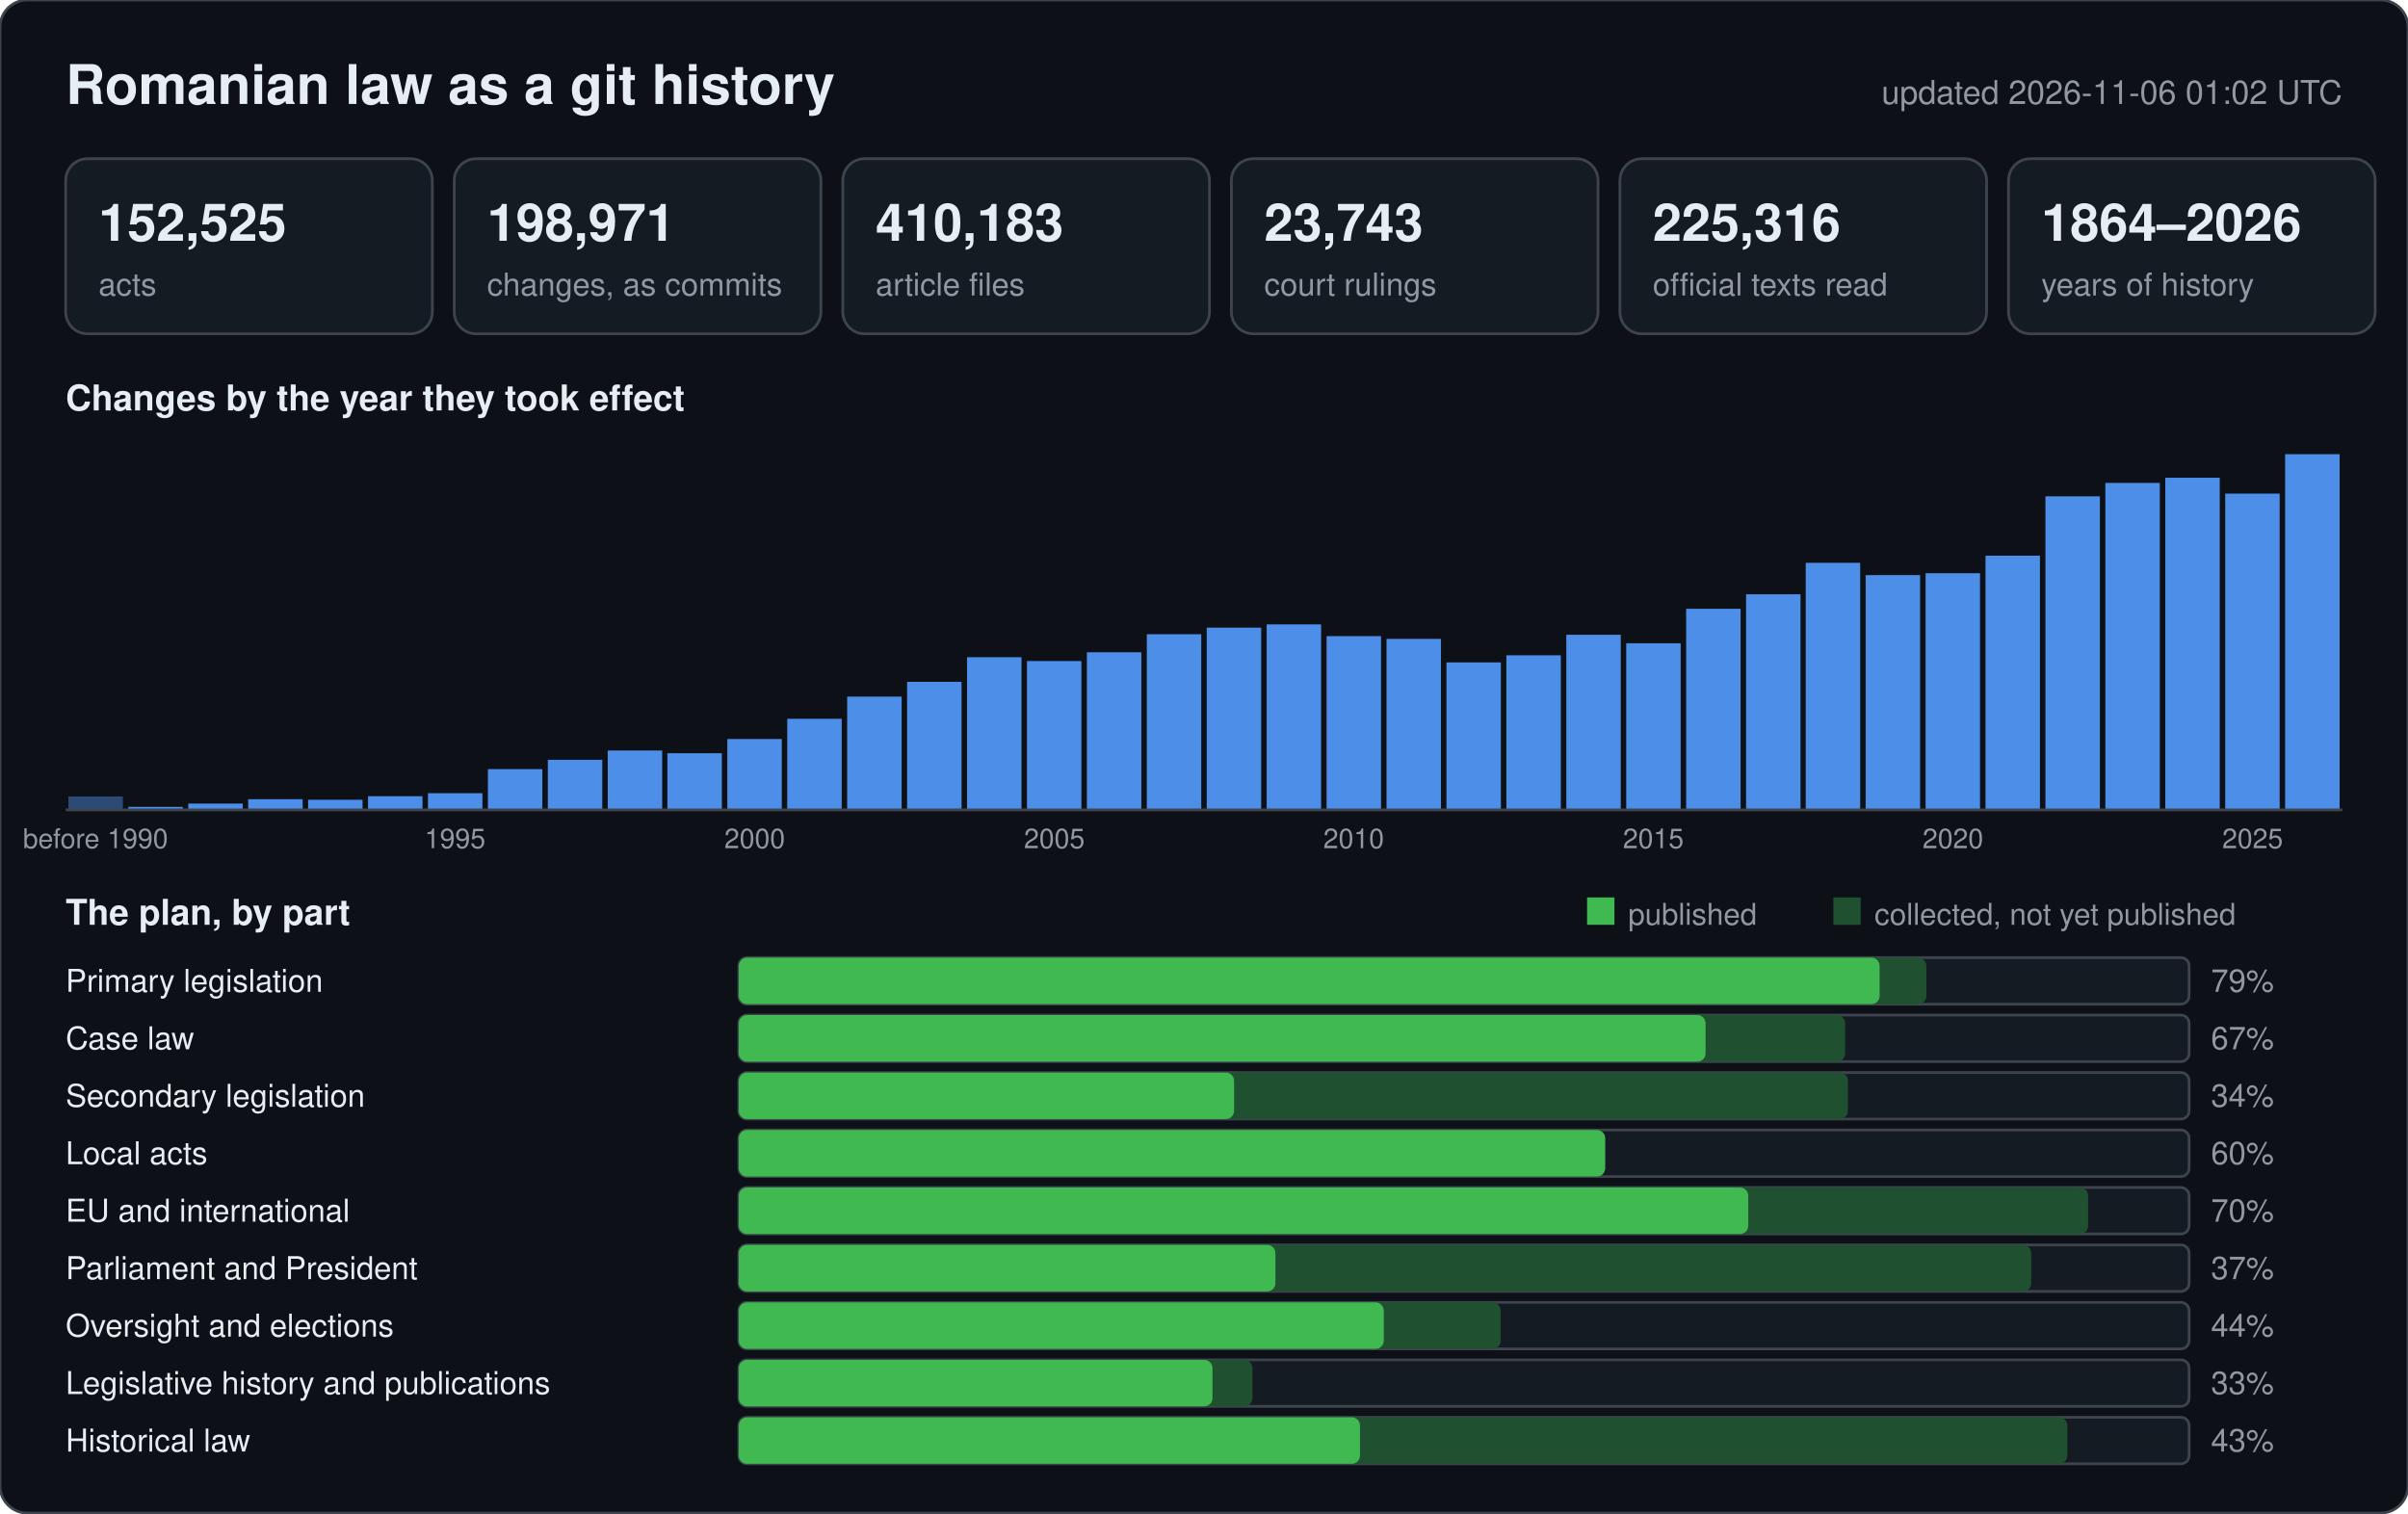
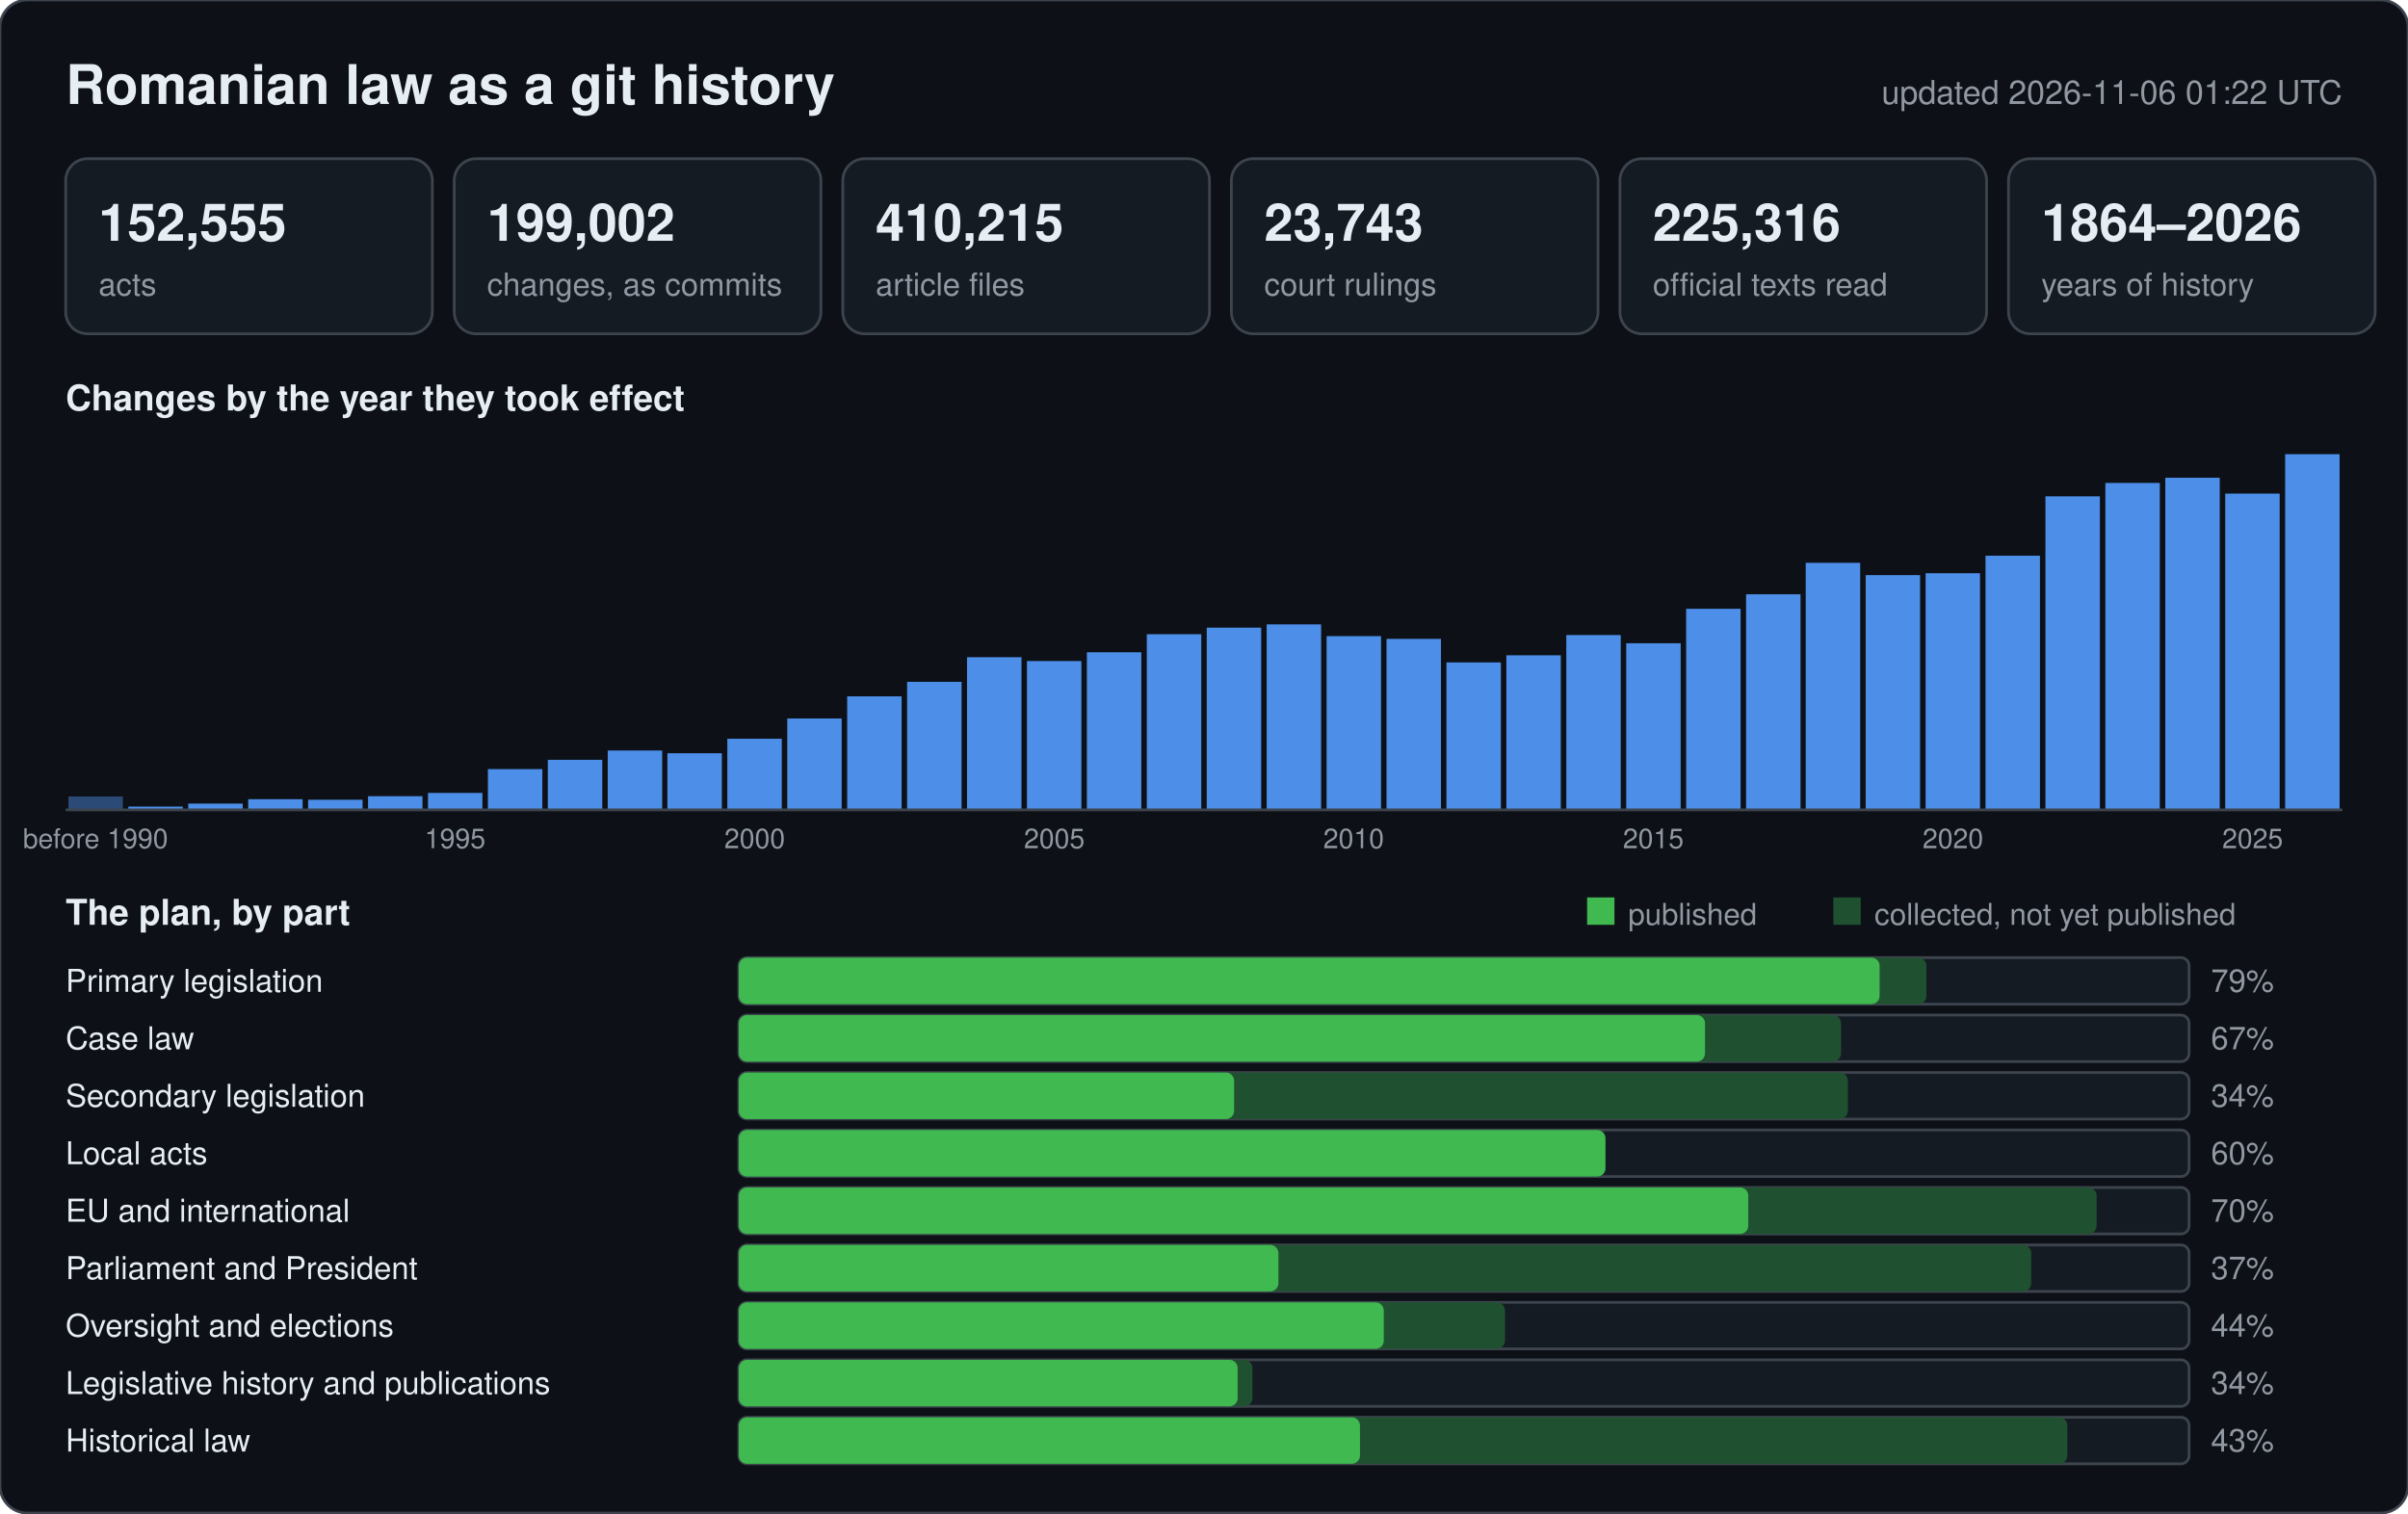
<svg xmlns="http://www.w3.org/2000/svg" width="880" height="553" viewBox="0 0 880 553" font-family="-apple-system,BlinkMacSystemFont,Segoe UI,Helvetica,Arial,sans-serif">
  <rect width="880" height="553" rx="10" fill="#0d1117" stroke="#3d444d" />
  <text x="24" y="38" font-size="20" font-weight="600" fill="#e6edf3">Romanian law as a git history</text>
-   <text x="856" y="38" font-size="12" text-anchor="end" fill="#9198a1">updated 2026-11-06 01:02 UTC</text>
+   <text x="856" y="38" font-size="12" text-anchor="end" fill="#9198a1">updated 2026-11-06 01:22 UTC</text>
  <rect x="24" y="58" width="134" height="64" rx="8" fill="#151b23" stroke="#3d444d" />
-   <text x="36" y="88" font-size="19" font-weight="600" fill="#e6edf3">152,525</text>
+   <text x="36" y="88" font-size="19" font-weight="600" fill="#e6edf3">152,555</text>
  <text x="36" y="108" font-size="11.5" fill="#9198a1">acts</text>
  <rect x="166" y="58" width="134" height="64" rx="8" fill="#151b23" stroke="#3d444d" />
-   <text x="178" y="88" font-size="19" font-weight="600" fill="#e6edf3">198,971</text>
+   <text x="178" y="88" font-size="19" font-weight="600" fill="#e6edf3">199,002</text>
  <text x="178" y="108" font-size="11.5" fill="#9198a1">changes, as commits</text>
  <rect x="308" y="58" width="134" height="64" rx="8" fill="#151b23" stroke="#3d444d" />
-   <text x="320" y="88" font-size="19" font-weight="600" fill="#e6edf3">410,183</text>
+   <text x="320" y="88" font-size="19" font-weight="600" fill="#e6edf3">410,215</text>
  <text x="320" y="108" font-size="11.5" fill="#9198a1">article files</text>
  <rect x="450" y="58" width="134" height="64" rx="8" fill="#151b23" stroke="#3d444d" />
  <text x="462" y="88" font-size="19" font-weight="600" fill="#e6edf3">23,743</text>
  <text x="462" y="108" font-size="11.5" fill="#9198a1">court rulings</text>
  <rect x="592" y="58" width="134" height="64" rx="8" fill="#151b23" stroke="#3d444d" />
  <text x="604" y="88" font-size="19" font-weight="600" fill="#e6edf3">225,316</text>
  <text x="604" y="108" font-size="11.5" fill="#9198a1">official texts read</text>
  <rect x="734" y="58" width="134" height="64" rx="8" fill="#151b23" stroke="#3d444d" />
  <text x="746" y="88" font-size="19" font-weight="600" fill="#e6edf3">1864–2026</text>
  <text x="746" y="108" font-size="11.5" fill="#9198a1">years of history</text>
  <text x="24" y="150" font-size="13" font-weight="600" fill="#e6edf3">Changes by the year they took effect</text>
  <rect x="25.0" y="291.1" width="19.9" height="4.9" fill="#2b4a75" />
  <text x="34.9" y="310" font-size="10" text-anchor="middle" fill="#9198a1">before 1990</text>
-   <rect x="46.9" y="294.9" width="19.9" height="1.1" fill="#4c8ee8" />
+   <rect x="46.9" y="294.8" width="19.9" height="1.2" fill="#4c8ee8" />
  <rect x="68.8" y="293.7" width="19.9" height="2.3" fill="#4c8ee8" />
  <rect x="90.7" y="292.1" width="19.9" height="3.9" fill="#4c8ee8" />
  <rect x="112.6" y="292.3" width="19.9" height="3.7" fill="#4c8ee8" />
  <rect x="134.5" y="291.0" width="19.9" height="5.0" fill="#4c8ee8" />
-   <rect x="156.4" y="289.9" width="19.9" height="6.1" fill="#4c8ee8" />
+   <rect x="156.4" y="289.8" width="19.9" height="6.2" fill="#4c8ee8" />
  <text x="166.3" y="310" font-size="10" text-anchor="middle" fill="#9198a1">1995</text>
  <rect x="178.3" y="281.1" width="19.9" height="14.9" fill="#4c8ee8" />
  <rect x="200.2" y="277.7" width="19.9" height="18.3" fill="#4c8ee8" />
  <rect x="222.1" y="274.3" width="19.9" height="21.7" fill="#4c8ee8" />
  <rect x="243.9" y="275.3" width="19.9" height="20.7" fill="#4c8ee8" />
-   <rect x="265.8" y="270.1" width="19.9" height="25.9" fill="#4c8ee8" />
+   <rect x="265.8" y="270.0" width="19.9" height="26.0" fill="#4c8ee8" />
  <text x="275.8" y="310" font-size="10" text-anchor="middle" fill="#9198a1">2000</text>
-   <rect x="287.7" y="262.7" width="19.9" height="33.3" fill="#4c8ee8" />
-   <rect x="309.6" y="254.6" width="19.9" height="41.4" fill="#4c8ee8" />
+   <rect x="287.7" y="262.6" width="19.9" height="33.4" fill="#4c8ee8" />
+   <rect x="309.6" y="254.5" width="19.9" height="41.5" fill="#4c8ee8" />
  <rect x="331.5" y="249.2" width="19.9" height="46.8" fill="#4c8ee8" />
  <rect x="353.4" y="240.2" width="19.9" height="55.8" fill="#4c8ee8" />
  <rect x="375.3" y="241.6" width="19.9" height="54.4" fill="#4c8ee8" />
  <text x="385.3" y="310" font-size="10" text-anchor="middle" fill="#9198a1">2005</text>
  <rect x="397.2" y="238.4" width="19.9" height="57.6" fill="#4c8ee8" />
  <rect x="419.1" y="231.8" width="19.9" height="64.2" fill="#4c8ee8" />
  <rect x="441.0" y="229.4" width="19.9" height="66.6" fill="#4c8ee8" />
  <rect x="462.9" y="228.2" width="19.9" height="67.8" fill="#4c8ee8" />
  <rect x="484.8" y="232.5" width="19.9" height="63.5" fill="#4c8ee8" />
  <text x="494.7" y="310" font-size="10" text-anchor="middle" fill="#9198a1">2010</text>
  <rect x="506.7" y="233.5" width="19.9" height="62.5" fill="#4c8ee8" />
  <rect x="528.6" y="242.1" width="19.9" height="53.9" fill="#4c8ee8" />
  <rect x="550.5" y="239.5" width="19.9" height="56.5" fill="#4c8ee8" />
-   <rect x="572.4" y="232.0" width="19.9" height="64.0" fill="#4c8ee8" />
+   <rect x="572.4" y="232.1" width="19.9" height="63.9" fill="#4c8ee8" />
  <rect x="594.3" y="235.1" width="19.9" height="60.9" fill="#4c8ee8" />
  <text x="604.2" y="310" font-size="10" text-anchor="middle" fill="#9198a1">2015</text>
  <rect x="616.2" y="222.5" width="19.9" height="73.5" fill="#4c8ee8" />
  <rect x="638.1" y="217.2" width="19.9" height="78.8" fill="#4c8ee8" />
  <rect x="659.9" y="205.7" width="19.9" height="90.3" fill="#4c8ee8" />
  <rect x="681.8" y="210.2" width="19.9" height="85.8" fill="#4c8ee8" />
  <rect x="703.7" y="209.5" width="19.9" height="86.5" fill="#4c8ee8" />
  <text x="713.7" y="310" font-size="10" text-anchor="middle" fill="#9198a1">2020</text>
  <rect x="725.6" y="203.1" width="19.9" height="92.9" fill="#4c8ee8" />
  <rect x="747.5" y="181.4" width="19.9" height="114.6" fill="#4c8ee8" />
  <rect x="769.4" y="176.5" width="19.9" height="119.5" fill="#4c8ee8" />
  <rect x="791.3" y="174.6" width="19.9" height="121.4" fill="#4c8ee8" />
  <rect x="813.2" y="180.4" width="19.9" height="115.6" fill="#4c8ee8" />
  <text x="823.2" y="310" font-size="10" text-anchor="middle" fill="#9198a1">2025</text>
  <rect x="835.1" y="166.0" width="19.9" height="130.0" fill="#4c8ee8" />
  <line x1="24" y1="296" x2="856" y2="296" stroke="#3d444d" />
  <text x="24" y="338" font-size="13" font-weight="600" fill="#e6edf3">The plan, by part</text>
  <rect x="580" y="328" width="10" height="10" fill="#3fb950" />
  <text x="595" y="338" font-size="11" fill="#9198a1">published</text>
  <rect x="670" y="328" width="10" height="10" fill="#1f5130" />
  <text x="685" y="338" font-size="11" fill="#9198a1">collected, not yet published</text>
  <text x="24" y="362.5" font-size="11.5" fill="#e6edf3">Primary legislation</text>
  <rect x="270" y="350" width="530" height="17" rx="3" fill="#151b23" stroke="#3d444d" />
  <rect x="270" y="350" width="434.0" height="17" rx="3" fill="#1f5130" />
  <rect x="270" y="350" width="416.9" height="17" rx="3" fill="#3fb950" />
  <text x="808" y="362.5" font-size="11.5" fill="#9198a1">79%</text>
  <text x="24" y="383.5" font-size="11.5" fill="#e6edf3">Case law</text>
  <rect x="270" y="371" width="530" height="17" rx="3" fill="#151b23" stroke="#3d444d" />
-   <rect x="270" y="371" width="404.3" height="17" rx="3" fill="#1f5130" />
-   <rect x="270" y="371" width="353.3" height="17" rx="3" fill="#3fb950" />
+   <rect x="270" y="371" width="402.8" height="17" rx="3" fill="#1f5130" />
+   <rect x="270" y="371" width="353.1" height="17" rx="3" fill="#3fb950" />
  <text x="808" y="383.5" font-size="11.5" fill="#9198a1">67%</text>
  <text x="24" y="404.5" font-size="11.5" fill="#e6edf3">Secondary legislation</text>
  <rect x="270" y="392" width="530" height="17" rx="3" fill="#151b23" stroke="#3d444d" />
  <rect x="270" y="392" width="405.3" height="17" rx="3" fill="#1f5130" />
  <rect x="270" y="392" width="181.0" height="17" rx="3" fill="#3fb950" />
  <text x="808" y="404.5" font-size="11.5" fill="#9198a1">34%</text>
  <text x="24" y="425.5" font-size="11.5" fill="#e6edf3">Local acts</text>
  <rect x="270" y="413" width="530" height="17" rx="3" fill="#151b23" stroke="#3d444d" />
-   <rect x="270" y="413" width="316.6" height="17" rx="3" fill="#1f5130" />
-   <rect x="270" y="413" width="316.6" height="17" rx="3" fill="#3fb950" />
+   <rect x="270" y="413" width="316.7" height="17" rx="3" fill="#1f5130" />
+   <rect x="270" y="413" width="316.7" height="17" rx="3" fill="#3fb950" />
  <text x="808" y="425.5" font-size="11.5" fill="#9198a1">60%</text>
  <text x="24" y="446.5" font-size="11.5" fill="#e6edf3">EU and international</text>
  <rect x="270" y="434" width="530" height="17" rx="3" fill="#151b23" stroke="#3d444d" />
-   <rect x="270" y="434" width="493.1" height="17" rx="3" fill="#1f5130" />
+   <rect x="270" y="434" width="496.2" height="17" rx="3" fill="#1f5130" />
  <rect x="270" y="434" width="368.9" height="17" rx="3" fill="#3fb950" />
  <text x="808" y="446.5" font-size="11.5" fill="#9198a1">70%</text>
  <text x="24" y="467.5" font-size="11.5" fill="#e6edf3">Parliament and President</text>
  <rect x="270" y="455" width="530" height="17" rx="3" fill="#151b23" stroke="#3d444d" />
  <rect x="270" y="455" width="472.3" height="17" rx="3" fill="#1f5130" />
-   <rect x="270" y="455" width="196.1" height="17" rx="3" fill="#3fb950" />
+   <rect x="270" y="455" width="197.2" height="17" rx="3" fill="#3fb950" />
  <text x="808" y="467.5" font-size="11.5" fill="#9198a1">37%</text>
  <text x="24" y="488.5" font-size="11.5" fill="#e6edf3">Oversight and elections</text>
  <rect x="270" y="476" width="530" height="17" rx="3" fill="#151b23" stroke="#3d444d" />
-   <rect x="270" y="476" width="278.4" height="17" rx="3" fill="#1f5130" />
+   <rect x="270" y="476" width="280.0" height="17" rx="3" fill="#1f5130" />
  <rect x="270" y="476" width="235.7" height="17" rx="3" fill="#3fb950" />
  <text x="808" y="488.5" font-size="11.5" fill="#9198a1">44%</text>
  <text x="24" y="509.5" font-size="11.5" fill="#e6edf3">Legislative history and publications</text>
  <rect x="270" y="497" width="530" height="17" rx="3" fill="#151b23" stroke="#3d444d" />
  <rect x="270" y="497" width="187.7" height="17" rx="3" fill="#1f5130" />
-   <rect x="270" y="497" width="173.1" height="17" rx="3" fill="#3fb950" />
-   <text x="808" y="509.5" font-size="11.5" fill="#9198a1">33%</text>
+   <rect x="270" y="497" width="182.3" height="17" rx="3" fill="#3fb950" />
+   <text x="808" y="509.5" font-size="11.5" fill="#9198a1">34%</text>
  <text x="24" y="530.5" font-size="11.5" fill="#e6edf3">Historical law</text>
  <rect x="270" y="518" width="530" height="17" rx="3" fill="#151b23" stroke="#3d444d" />
  <rect x="270" y="518" width="485.5" height="17" rx="3" fill="#1f5130" />
  <rect x="270" y="518" width="227.0" height="17" rx="3" fill="#3fb950" />
  <text x="808" y="530.5" font-size="11.5" fill="#9198a1">43%</text>
</svg>
